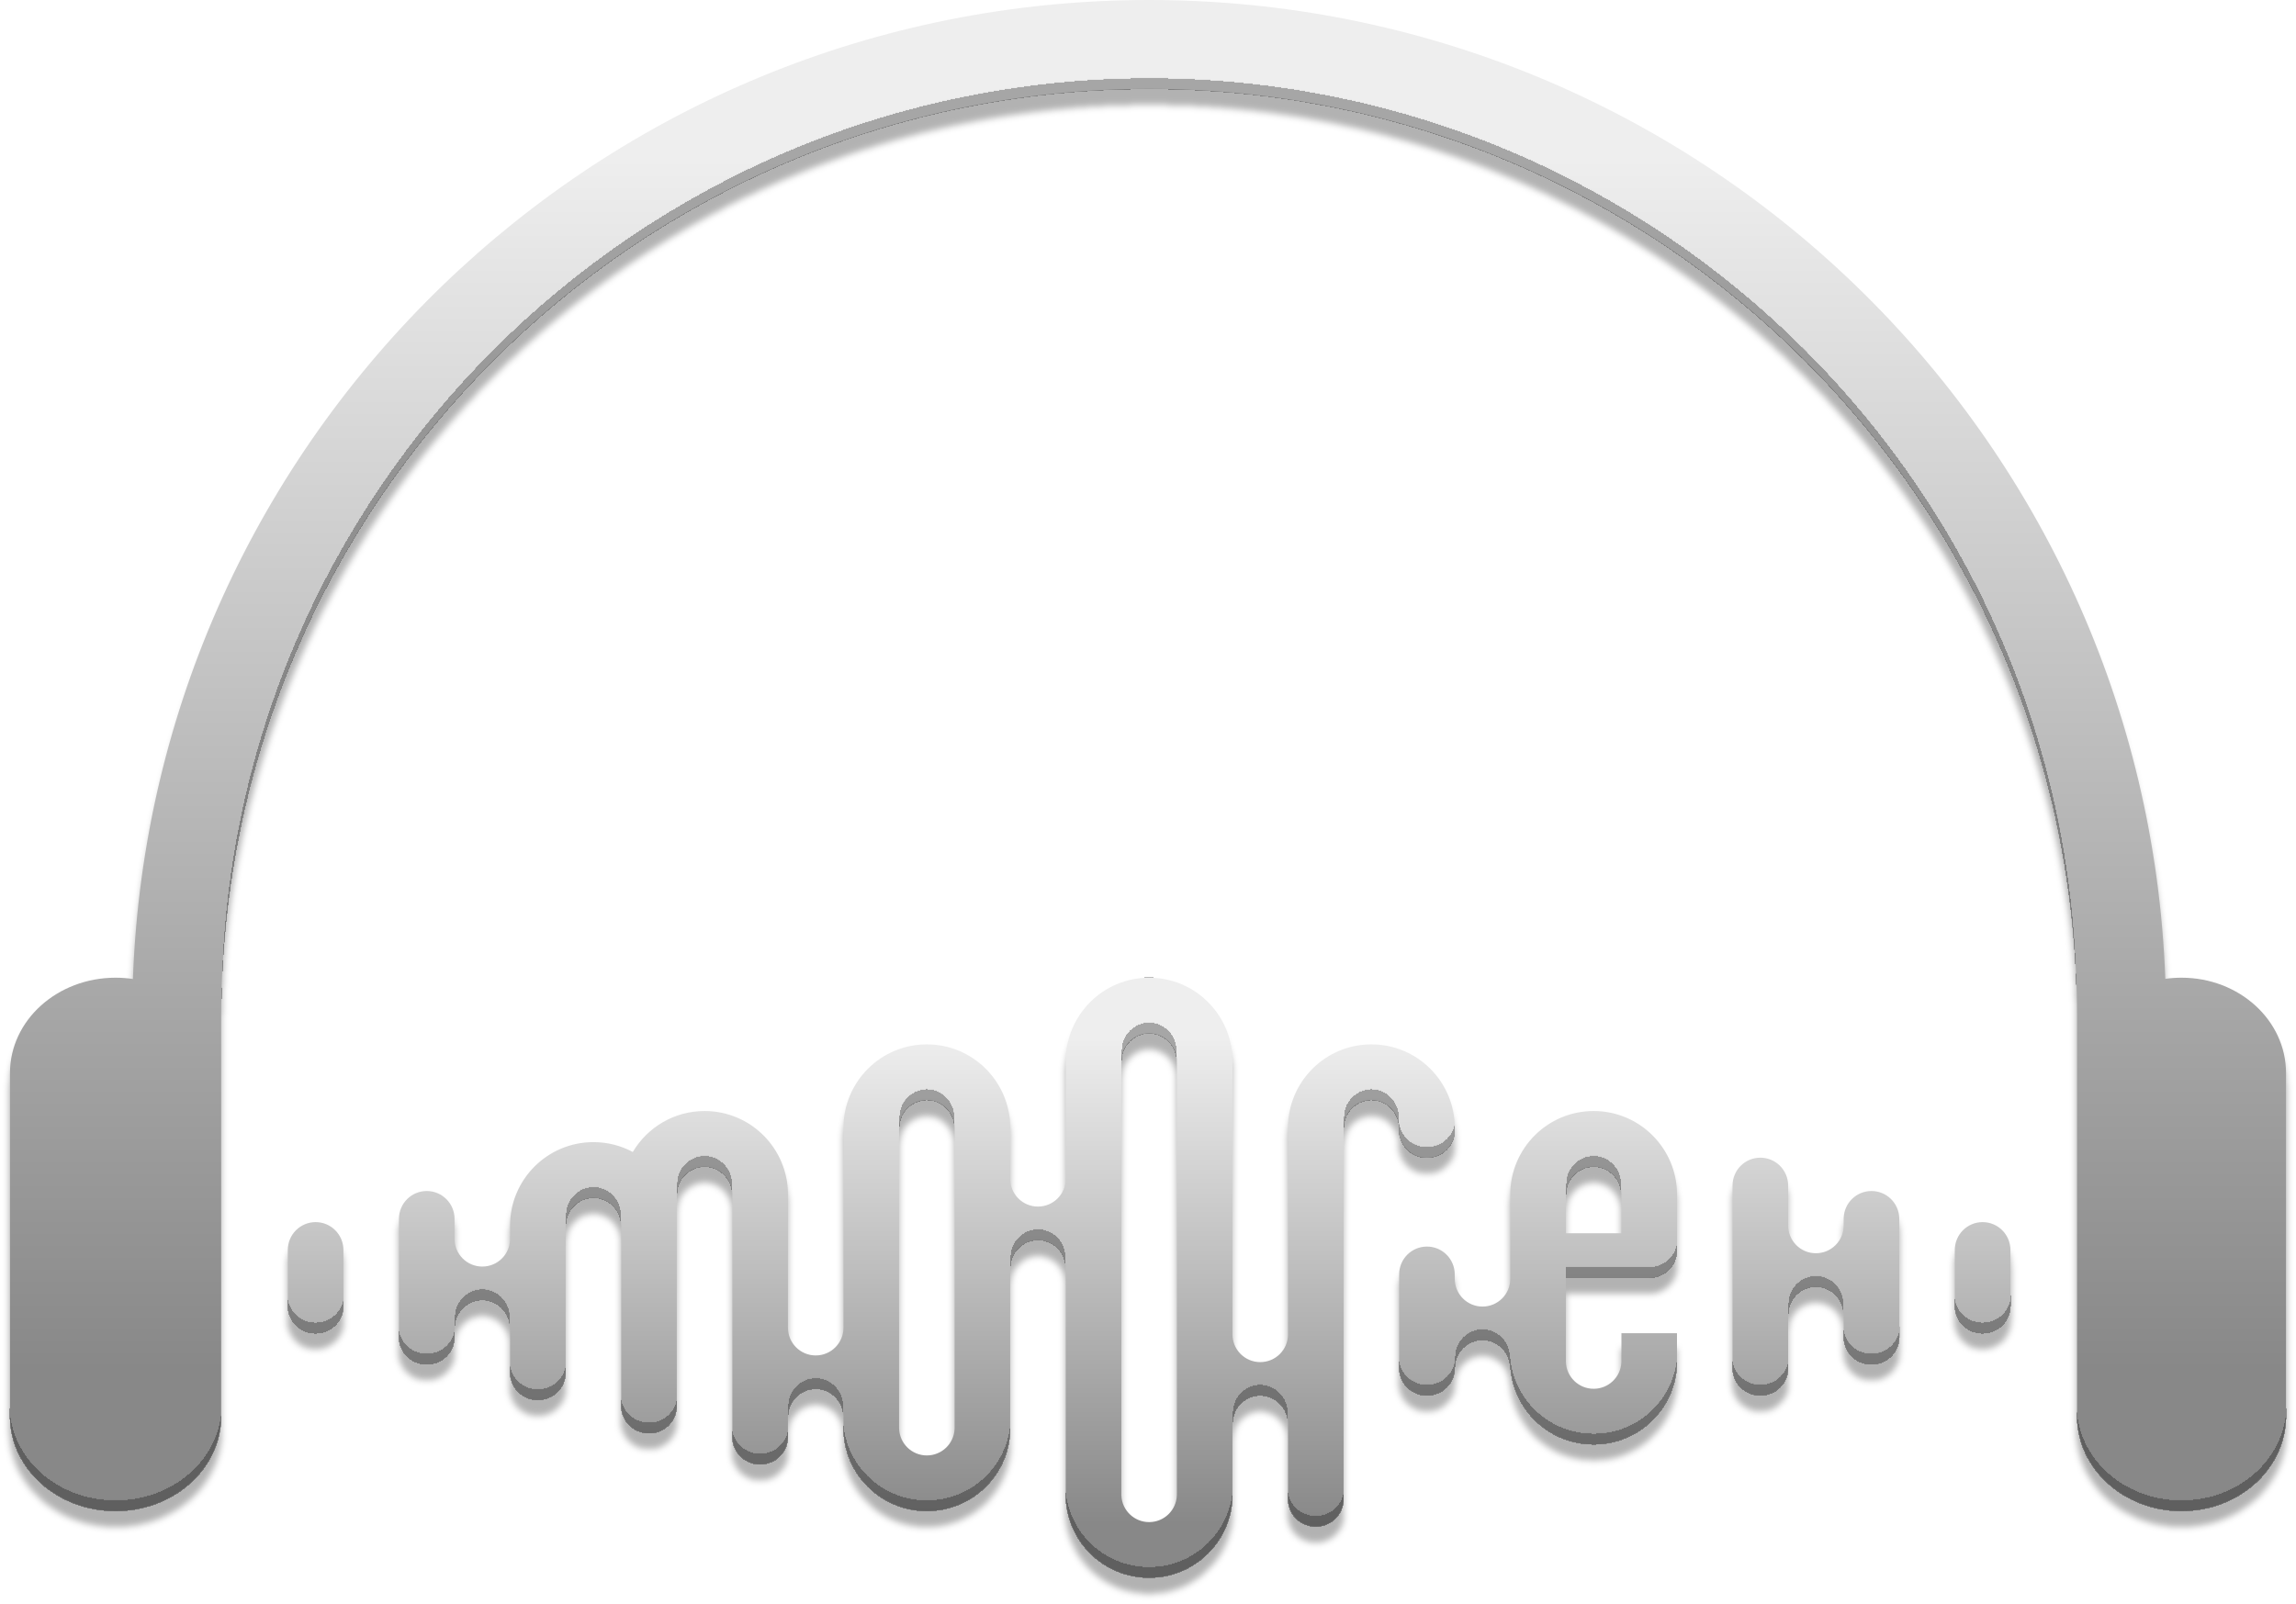
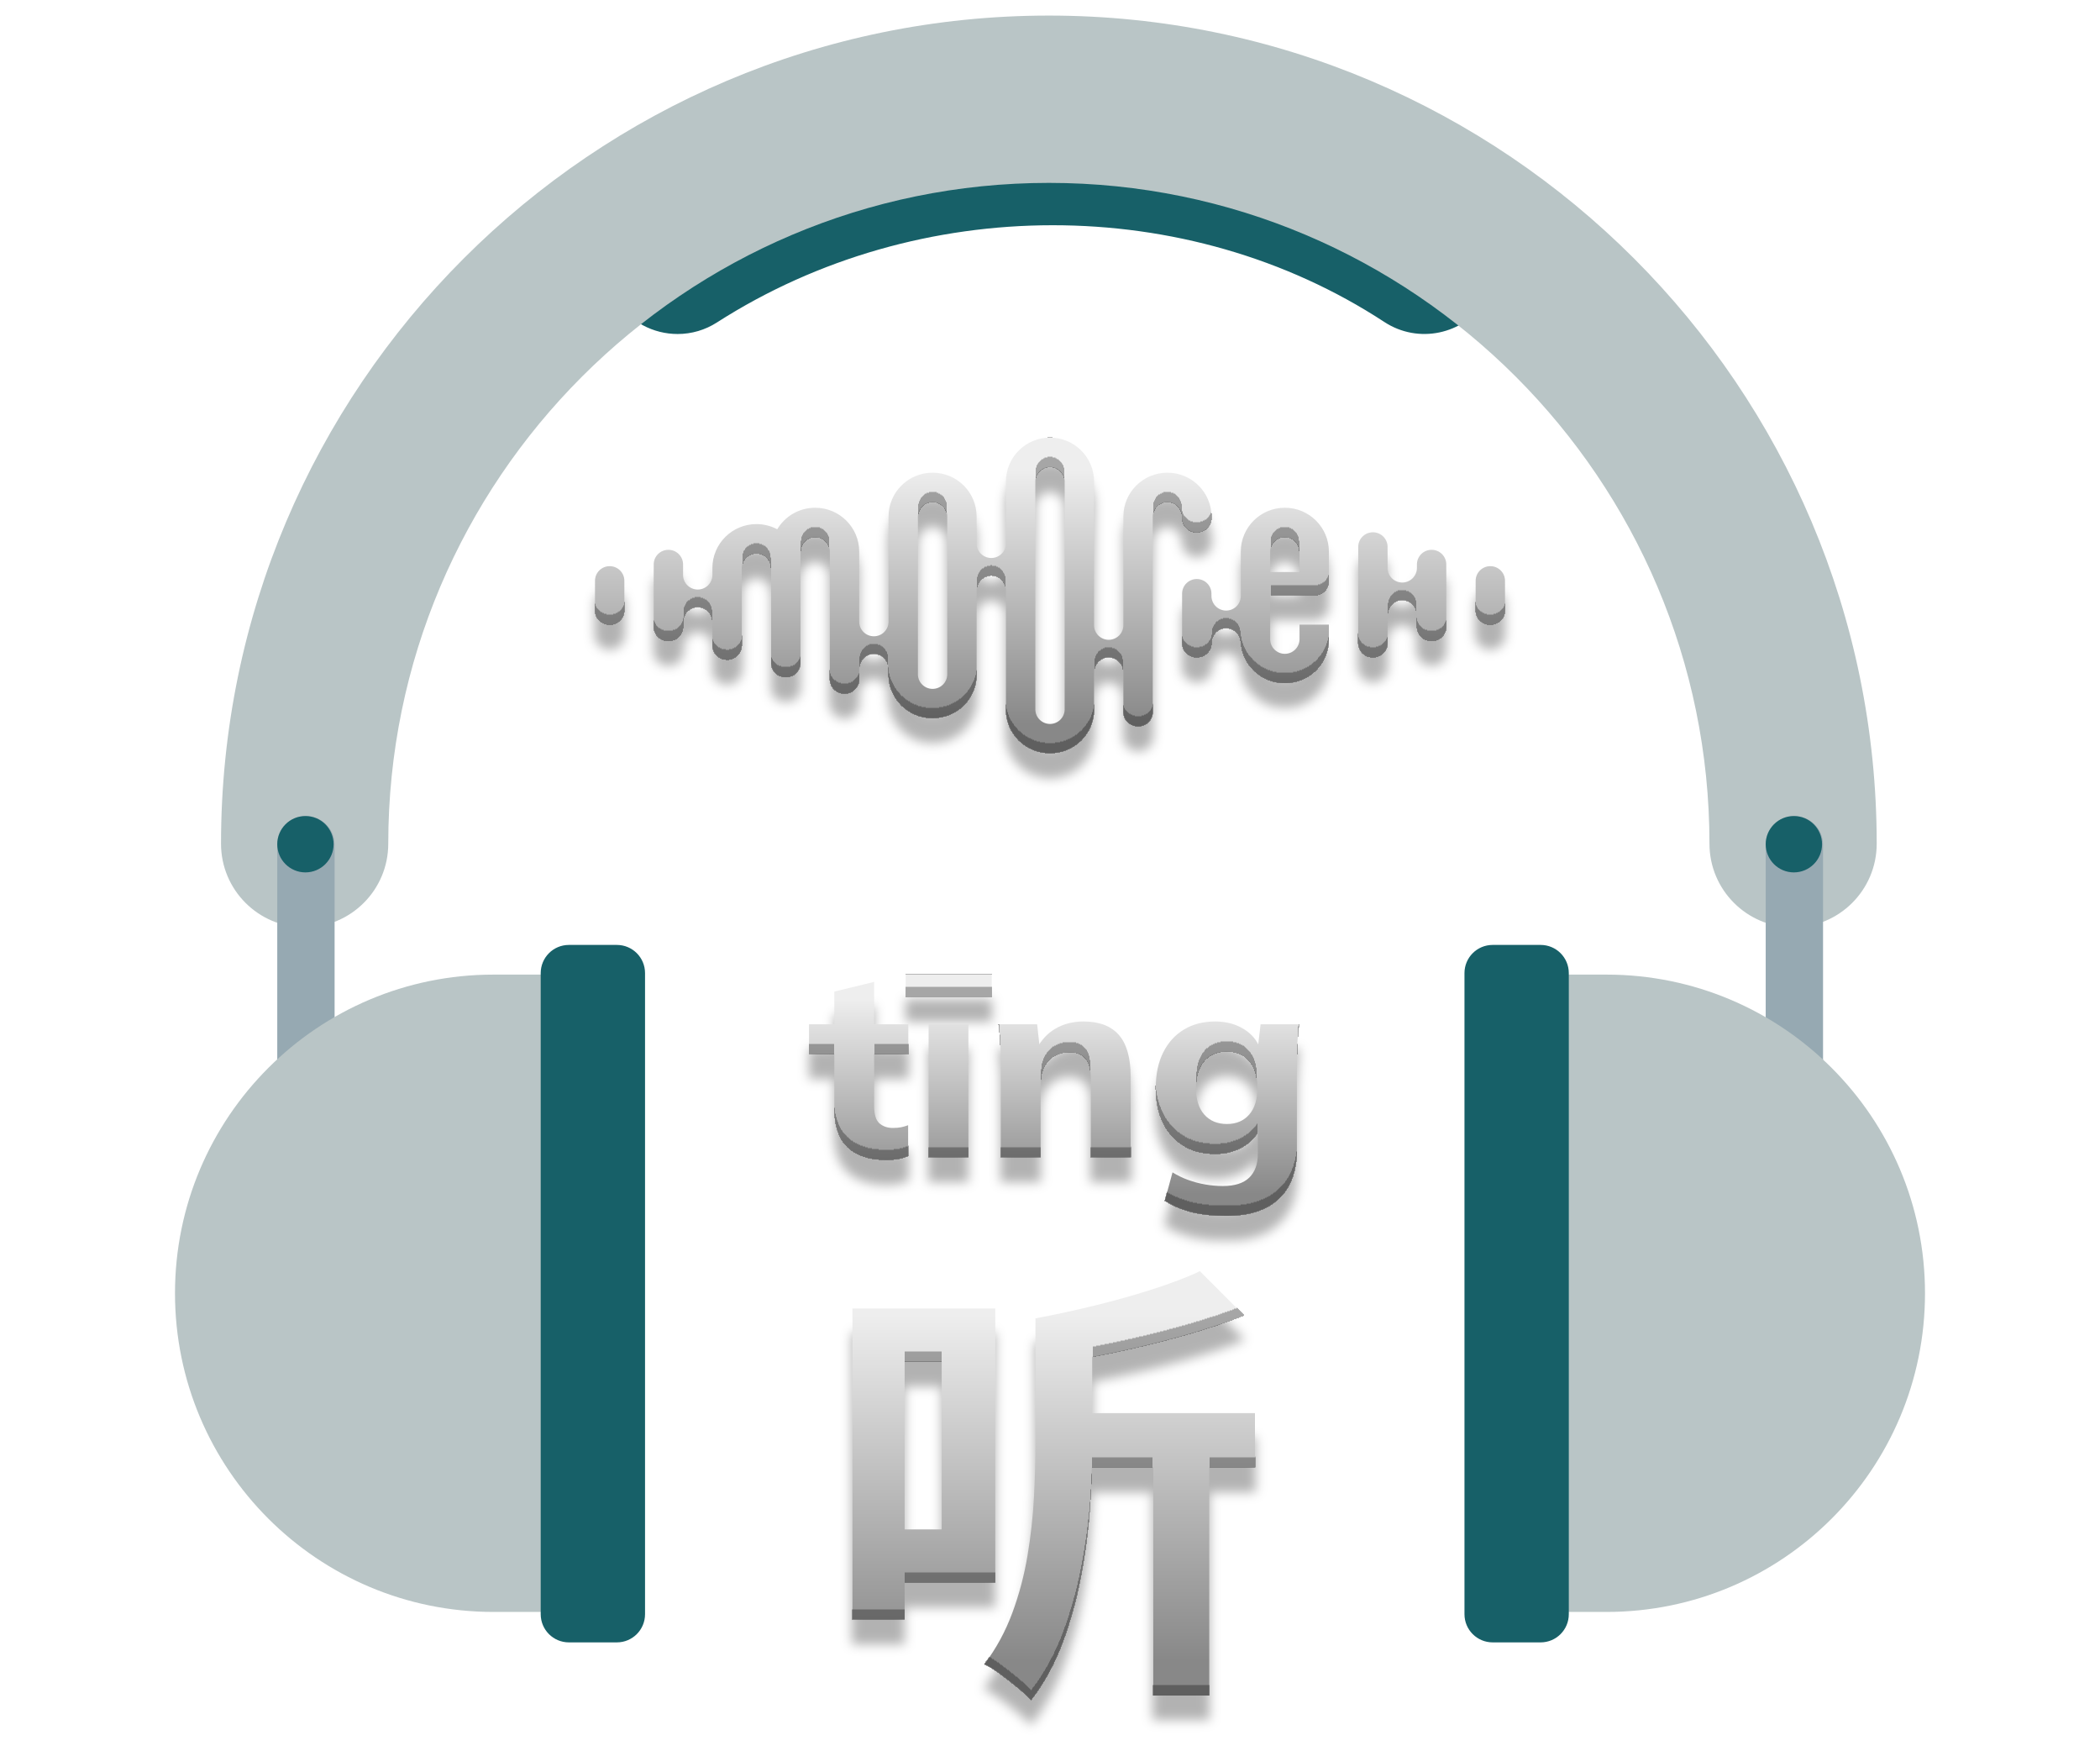
- <svg xmlns="http://www.w3.org/2000/svg" fill="none" version="1.1" width="1033" height="721.5" viewBox="0 0 1033 721.5">
+ <svg xmlns="http://www.w3.org/2000/svg" fill="none" version="1.1" width="600" height="500" viewBox="0 0 600 500">
  <defs>
-     <filter id="master_svg0_33_7081" filterUnits="objectBoundingBox" color-interpolation-filters="sRGB" x="-6" y="0" width="787" height="283">
+     <filter id="master_svg0_76_396" filterUnits="objectBoundingBox" color-interpolation-filters="sRGB" x="-6" y="0" width="127" height="135.434">
      <feFlood flood-opacity="0" result="BackgroundImageFix" />
      <feColorMatrix in="SourceAlpha" type="matrix" values="0 0 0 0 0 0 0 0 0 0 0 0 0 0 0 0 0 0 127 0" />
      <feOffset dy="7" dx="0" />
      <feGaussianBlur stdDeviation="1.5" />
      <feColorMatrix type="matrix" values="0 0 0 0 0 0 0 0 0 0 0 0 0 0 0 0 0 0 0.3 0" />
      <feBlend mode="normal" in2="BackgroundImageFix" result="effect1_dropShadow" />
      <feBlend mode="normal" in="SourceGraphic" in2="effect1_dropShadow" result="shape" />
      <feColorMatrix in="SourceAlpha" type="matrix" result="hardAlpha" values="0 0 0 0 0 0 0 0 0 0 0 0 0 0 0 0 0 0 127 0" />
-       <feOffset dy="-5" dx="0" />
+       <feOffset dy="-3" dx="0" />
      <feGaussianBlur stdDeviation="0" />
      <feComposite in2="hardAlpha" operator="arithmetic" k2="-1" k3="1" />
      <feColorMatrix type="matrix" values="0 0 0 0 0 0 0 0 0 0 0 0 0 0 0 0 0 0 0.3 0" />
      <feBlend mode="normal" in2="shape" result="effect2_innerShadow" />
    </filter>
    <linearGradient x1="0.5" y1="0.103" x2="0.5" y2="0.909" id="master_svg1_57_590">
      <stop offset="0%" stop-color="#EEEEEE" stop-opacity="1" />
      <stop offset="100%" stop-color="#888888" stop-opacity="1" />
    </linearGradient>
-     <filter id="master_svg2_33_00880" filterUnits="objectBoundingBox" color-interpolation-filters="sRGB" x="-6" y="0" width="1036" height="693">
+     <filter id="master_svg2_76_395" filterUnits="objectBoundingBox" color-interpolation-filters="sRGB" x="-6" y="0" width="152" height="81.897">
      <feFlood flood-opacity="0" result="BackgroundImageFix" />
      <feColorMatrix in="SourceAlpha" type="matrix" values="0 0 0 0 0 0 0 0 0 0 0 0 0 0 0 0 0 0 127 0" />
      <feOffset dy="7" dx="0" />
      <feGaussianBlur stdDeviation="1.5" />
      <feColorMatrix type="matrix" values="0 0 0 0 0 0 0 0 0 0 0 0 0 0 0 0 0 0 0.3 0" />
      <feBlend mode="normal" in2="BackgroundImageFix" result="effect1_dropShadow" />
      <feBlend mode="normal" in="SourceGraphic" in2="effect1_dropShadow" result="shape" />
      <feColorMatrix in="SourceAlpha" type="matrix" result="hardAlpha" values="0 0 0 0 0 0 0 0 0 0 0 0 0 0 0 0 0 0 127 0" />
-       <feOffset dy="-5" dx="0" />
+       <feOffset dy="-3" dx="0" />
      <feGaussianBlur stdDeviation="0" />
      <feComposite in2="hardAlpha" operator="arithmetic" k2="-1" k3="1" />
      <feColorMatrix type="matrix" values="0 0 0 0 0 0 0 0 0 0 0 0 0 0 0 0 0 0 0.3 0" />
      <feBlend mode="normal" in2="shape" result="effect2_innerShadow" />
    </filter>
    <linearGradient x1="0.5" y1="0.103" x2="0.5" y2="0.909" id="master_svg3_57_590">
      <stop offset="0%" stop-color="#EEEEEE" stop-opacity="1" />
      <stop offset="100%" stop-color="#888888" stop-opacity="1" />
    </linearGradient>
+     <filter id="master_svg4_76_738" filterUnits="objectBoundingBox" color-interpolation-filters="sRGB" x="-6" y="0" width="272" height="103.133">
+       <feFlood flood-opacity="0" result="BackgroundImageFix" />
+       <feColorMatrix in="SourceAlpha" type="matrix" values="0 0 0 0 0 0 0 0 0 0 0 0 0 0 0 0 0 0 127 0" />
+       <feOffset dy="7" dx="0" />
+       <feGaussianBlur stdDeviation="1.5" />
+       <feColorMatrix type="matrix" values="0 0 0 0 0 0 0 0 0 0 0 0 0 0 0 0 0 0 0.3 0" />
+       <feBlend mode="normal" in2="BackgroundImageFix" result="effect1_dropShadow" />
+       <feBlend mode="normal" in="SourceGraphic" in2="effect1_dropShadow" result="shape" />
+       <feColorMatrix in="SourceAlpha" type="matrix" result="hardAlpha" values="0 0 0 0 0 0 0 0 0 0 0 0 0 0 0 0 0 0 127 0" />
+       <feOffset dy="-3" dx="0" />
+       <feGaussianBlur stdDeviation="0" />
+       <feComposite in2="hardAlpha" operator="arithmetic" k2="-1" k3="1" />
+       <feColorMatrix type="matrix" values="0 0 0 0 0 0 0 0 0 0 0 0 0 0 0 0 0 0 0.3 0" />
+       <feBlend mode="normal" in2="shape" result="effect2_innerShadow" />
+     </filter>
+     <linearGradient x1="0.5" y1="0.103" x2="0.5" y2="0.909" id="master_svg5_57_590">
+       <stop offset="0%" stop-color="#EEEEEE" stop-opacity="1" />
+       <stop offset="100%" stop-color="#888888" stop-opacity="1" />
+     </linearGradient>
  </defs>
  <g>
-     <g filter="url(#master_svg0_33_7081)">
-       <path d="M479.503,478C479.501,477.833,479.5,477.667,479.5,477.5C479.5,456.789,496.289,440,517,440C537.711,440,554.5,456.789,554.5,477.5C554.5,477.667,554.499,477.833,554.497,478L554.5,478L554.5,600L554.51,600C554.503,600.167,554.5,600.333,554.5,600.5C554.5,607.404,560.096,613,567,613C573.904,613,579.5,607.404,579.5,600.5C579.5,600.333,579.497,600.167,579.49,600L579.5,600L579.5,508L579.503,508C579.501,507.833,579.5,507.667,579.5,507.5C579.5,486.789,596.289,470,617,470C637.711,470,654.5,486.789,654.5,507.5C654.5,507.667,654.499,507.833,654.497,508L654.49,508C654.497,508.167,654.5,508.333,654.5,508.5C654.5,515.404,648.904,521,642,521C635.096,521,629.5,515.404,629.5,508.5C629.5,508.333,629.503,508.167,629.51,508L629.49,508C629.497,507.833,629.5,507.667,629.5,507.5C629.5,500.596,623.904,495,617,495C610.096,495,604.5,500.596,604.5,507.5C604.5,507.667,604.503,507.833,604.51,508L604.5,508L604.5,674L604.49,674C604.497,674.167,604.5,674.333,604.5,674.5C604.5,681.404,598.904,687,592,687C585.096,687,579.5,681.404,579.5,674.5C579.5,674.333,579.503,674.167,579.51,674L579.5,674L579.5,640L579.49,640C579.222,633.296,573.709,628,567,628C560.291,628,554.778,633.296,554.51,640L554.5,640L554.5,673L554.497,673C554.223,693.514,537.516,710,517,710C496.484,710,479.777,693.514,479.503,673L479.5,673L479.5,570L479.49,570C479.222,563.296,473.709,558,467,558C460.291,558,454.778,563.296,454.51,570L454.5,570L454.5,643L454.497,643C454.223,663.514,437.516,680,417,680C396.484,680,379.777,663.514,379.503,643L379.5,643L379.5,637L379.49,637C379.222,630.296,373.709,625,367,625C360.291,625,354.778,630.296,354.51,637L354.5,637L354.5,647L354.49,647C354.222,653.704,348.709,659,342,659C335.291,659,329.778,653.704,329.51,647L329.5,647L329.5,538L329.49,538C329.497,537.833,329.5,537.667,329.5,537.5C329.5,530.596,323.904,525,317,525C310.096,525,304.5,530.596,304.5,537.5C304.5,537.667,304.503,537.833,304.51,538L304.5,538L304.5,634L304.41,634C303.651,640.278,298.323,645,292,645C285.677,645,280.349,640.278,279.59,634L279.5,634L279.5,552L279.49,552C279.497,551.833,279.5,551.667,279.5,551.5C279.5,544.596,273.904,539,267,539C260.096,539,254.5,544.596,254.5,551.5C254.5,551.667,254.503,551.833,254.51,552L254.5,552L254.5,618L254.49,618C254.222,624.704,248.709,630,242,630C235.291,630,229.778,624.704,229.51,618L229.5,618L229.5,597L229.49,597C229.222,590.296,223.709,585,217,585C210.291,585,204.778,590.296,204.51,597L204.5,597L204.5,602L204.49,602C204.222,608.704,198.709,614,192,614C185.291,614,179.778,608.704,179.51,602L179.5,602L179.5,549L179.51,549C179.503,548.833,179.5,548.667,179.5,548.5C179.5,541.596,185.096,536,192,536C198.904,536,204.5,541.596,204.5,548.5C204.5,548.667,204.497,548.833,204.49,549L204.5,549L204.5,557L204.51,557C204.503,557.167,204.5,557.333,204.5,557.5C204.5,564.404,210.096,570,217,570C223.904,570,229.5,564.404,229.5,557.5C229.5,557.333,229.497,557.167,229.49,557L229.5,557L229.5,552L229.503,552C229.501,551.833,229.5,551.667,229.5,551.5C229.5,530.789,246.289,514,267,514C273.402,514,279.43,515.604,284.702,518.433C291.23,507.399,303.251,500,317,500C337.711,500,354.5,516.789,354.5,537.5C354.5,537.667,354.499,537.833,354.497,538L354.5,538L354.5,597L354.51,597C354.503,597.167,354.5,597.333,354.5,597.5C354.5,604.404,360.096,610,367,610C373.904,610,379.5,604.404,379.5,597.5C379.5,597.333,379.497,597.167,379.49,597L379.5,597L379.5,508L379.503,508C379.501,507.833,379.5,507.667,379.5,507.5C379.5,486.789,396.289,470,417,470C437.711,470,454.5,486.789,454.5,507.5C454.5,507.667,454.499,507.833,454.497,508L454.5,508L454.5,530L454.51,530C454.503,530.167,454.5,530.333,454.5,530.5C454.5,537.404,460.096,543,467,543C473.904,543,479.5,537.404,479.5,530.5C479.5,530.333,479.497,530.167,479.49,530L479.5,530L479.5,478L479.503,478ZM504.5,530L504.5,673L504.51,673C504.778,679.704,510.291,685,517,685C523.709,685,529.222,679.704,529.49,673L529.5,673L529.5,478L529.49,478C529.497,477.833,529.5,477.667,529.5,477.5C529.5,470.596,523.904,465,517,465C510.096,465,504.5,470.596,504.5,477.5C504.5,477.667,504.503,477.833,504.51,478L504.5,478L504.5,530ZM429.5,530L429.5,508L429.49,508C429.497,507.833,429.5,507.667,429.5,507.5C429.5,500.596,423.904,495,417,495C410.096,495,404.5,500.596,404.5,507.5C404.5,507.667,404.503,507.833,404.51,508L404.5,508L404.5,643L404.51,643C404.778,649.704,410.291,655,417,655C423.709,655,429.222,649.704,429.49,643L429.5,643L429.5,530ZM679.5,537.5C679.5,537.667,679.501,537.833,679.503,538L679.5,538L679.5,575L679.49,575C679.497,575.167,679.5,575.333,679.5,575.5C679.5,582.404,673.904,588,667,588C660.096,588,654.5,582.404,654.5,575.5C654.5,575.333,654.503,575.167,654.51,575L654.5,575L654.5,574L654.49,574C654.497,573.833,654.5,573.667,654.5,573.5C654.5,566.596,648.904,561,642,561C635.096,561,629.5,566.596,629.5,573.5C629.5,573.667,629.503,573.833,629.51,574L629.5,574L629.5,616L629.51,616C629.778,622.704,635.291,628,642,628C648.709,628,654.222,622.704,654.49,616L654.5,616L654.5,615L654.51,615C654.778,608.296,660.291,603,667,603C673.709,603,679.222,608.296,679.49,615L679.582,615C680.874,634.575,697.156,650,717,650C737.516,650,754.223,633.514,754.497,613L754.5,613L754.5,600L729.5,600L729.5,613L729.49,613C729.222,619.704,723.709,625,717,625C710.291,625,704.778,619.704,704.51,613L704.5,613L704.5,575L742.5,575L742.5,574.99C749.006,574.734,754.234,569.506,754.49,563L754.5,563L754.5,538L754.497,538C754.499,537.833,754.5,537.667,754.5,537.5C754.5,516.789,737.711,500,717,500C696.289,500,679.5,516.789,679.5,537.5ZM804.5,533.5C804.5,533.667,804.497,533.833,804.49,534L804.5,534L804.5,551L804.51,551C804.503,551.167,804.5,551.333,804.5,551.5C804.5,558.404,810.096,564,817,564C823.904,564,829.5,558.404,829.5,551.5C829.5,551.333,829.497,551.167,829.49,551L829.5,551L829.5,548L829.51,548C829.778,541.296,835.291,536,842,536C848.709,536,854.222,541.296,854.49,548L854.5,548L854.5,602L854.49,602C854.222,608.704,848.709,614,842,614C835.291,614,829.778,608.704,829.51,602L829.5,602L829.5,591L829.49,591C829.222,584.296,823.709,579,817,579C810.291,579,804.778,584.296,804.51,591L804.5,591L804.5,616L804.49,616C804.222,622.704,798.709,628,792,628C785.291,628,779.778,622.704,779.51,616L779.5,616L779.5,534L779.51,534C779.503,533.833,779.5,533.667,779.5,533.5C779.5,526.596,785.096,521,792,521C798.904,521,804.5,526.596,804.5,533.5ZM729.5,555L729.5,538L729.49,538C729.497,537.833,729.5,537.667,729.5,537.5C729.5,530.596,723.904,525,717,525C710.096,525,704.5,530.596,704.5,537.5C704.5,537.667,704.503,537.833,704.51,538L704.5,538L704.5,555L729.5,555ZM154.5,562.5C154.5,562.667,154.497,562.833,154.49,563L154.5,563L154.5,588L154.49,588C154.222,594.704,148.709,600,142,600C135.291,600,129.778,594.704,129.51,588L129.5,588L129.5,563L129.51,563C129.503,562.833,129.5,562.667,129.5,562.5C129.5,555.596,135.096,550,142,550C148.904,550,154.5,555.596,154.5,562.5ZM904.5,562.5C904.5,562.667,904.497,562.833,904.49,563L904.5,563L904.5,588L904.49,588C904.222,594.704,898.709,600,892,600C885.291,600,879.778,594.704,879.51,588L879.5,588L879.5,563L879.51,563C879.503,562.833,879.5,562.667,879.5,562.5C879.5,555.596,885.096,550,892,550C898.904,550,904.5,555.596,904.5,562.5Z" fill-rule="evenodd" fill="url(#master_svg1_57_590)" fill-opacity="1" />
+     <g>
+       <path d="M193.601,95.407C186.726,95.407,179.998,92.015,176.012,85.796C169.793,76.093,172.619,63.185,182.321,56.965C253.637,11.254,348.514,11.298,418.413,57.068C428.054,63.381,430.753,76.316,424.44,85.959C418.126,95.602,405.193,98.3,395.552,91.988C339.179,55.074,262.538,55.123,204.84,92.106C201.488,94.263,197.586,95.409,193.601,95.407Z" fill="#176068" fill-opacity="1" />
    </g>
-     <g filter="url(#master_svg2_33_00880)">
-       <path d="M517,0C270.023,0,68.716,195.715,59.808,440.576C57.267,440.197,54.659,440,52,440C25.767,440,4.5,459.188,4.5,482.857C4.5,483.048,4.501,483.238,4.504,483.429L4.5,483.429L4.5,637.714L4.504,637.714C4.851,661.159,26.014,680,52,680C77.987,680,99.149,661.159,99.496,637.714L99.5,637.714L99.5,457C99.776,226.616,286.616,40,517,40C747.384,40,934.224,226.617,934.5,457L934.5,482.857L934.5,483.429L934.5,557L934.5,637.714L934.504,637.714C934.847,661.159,955.787,680,981.5,680C1007.21,680,1028.15,661.159,1028.5,637.714L1028.5,637.714L1028.5,483.429L1028.5,483.429C1028.5,483.238,1028.5,483.048,1028.5,482.857C1028.5,459.188,1007.46,440,981.5,440C979.014,440,976.572,440.176,974.19,440.515C965.251,195.682,763.957,0,517,0Z" fill-rule="evenodd" fill="url(#master_svg3_57_590)" fill-opacity="1" />
+     <g>
+       <path d="M512.311,264.898C499.115,264.898,488.419,254.2,488.419,241.004C488.419,136.919,403.749,52.239,299.676,52.239C195.603,52.239,110.932,136.919,110.932,241.004C110.932,254.201,100.235,264.898,87.04,264.898C73.846,264.898,63.148,254.2,63.148,241.004C63.148,110.566,169.254,4.449,299.675,4.449C430.096,4.449,536.202,110.567,536.202,241.004C536.202,254.2,525.506,264.898,512.311,264.898Z" fill="#B9C5C6" fill-opacity="1" />
+     </g>
+     <g>
+       <path d="M87.408,398.898C82.884,398.898,79.217,395.23,79.217,390.705L79.217,241.289C79.217,236.765,82.884,233.097,87.408,233.097C91.932,233.097,95.6,236.765,95.6,241.289L95.6,390.705C95.601,395.23,91.933,398.898,87.408,398.898ZM520.868,390.705L520.868,241.289C520.868,236.765,517.201,233.097,512.677,233.097C508.153,233.097,504.485,236.765,504.485,241.289L504.485,390.705C504.485,395.23,508.153,398.898,512.677,398.898C517.201,398.898,520.868,395.23,520.868,390.705Z" fill="#96A9B2" fill-opacity="1" />
+     </g>
+     <g>
+       <path d="M141.014,278.388C90.749,278.388,50,319.142,50,369.415C50,419.686,90.749,460.439,141.014,460.439L168.033,460.439L168.033,278.388L141.014,278.388ZM458.986,278.388L431.967,278.388L431.967,460.439L458.986,460.439C509.251,460.439,550,419.686,550,369.415C550,319.142,509.251,278.388,458.986,278.388Z" fill="#B9C5C6" fill-opacity="1" />
+     </g>
+     <g>
+       <path d="M184.297,277.959L184.297,461.085C184.297,465.531,180.694,469.134,176.249,469.134L162.536,469.134C158.091,469.134,154.488,465.531,154.488,461.085L154.488,277.96C154.488,273.514,158.091,269.911,162.536,269.911L176.249,269.911C180.693,269.909,184.297,273.513,184.297,277.959ZM440.182,269.91L426.469,269.91C422.024,269.91,418.421,273.513,418.421,277.959L418.421,461.085C418.421,465.531,422.024,469.134,426.469,469.134L440.182,469.134C444.627,469.134,448.23,465.531,448.23,461.085L448.23,277.96C448.231,273.514,444.628,269.91,440.182,269.91ZM512.535,233.097C508.09,233.097,504.487,236.701,504.487,241.146C504.487,245.591,508.09,249.195,512.535,249.195C516.98,249.195,520.583,245.591,520.583,241.146C520.583,236.701,516.98,233.097,512.535,233.097ZM87.265,233.097C82.82,233.097,79.217,236.701,79.217,241.146C79.217,245.591,82.82,249.195,87.265,249.195C91.71,249.195,95.313,245.591,95.313,241.146C95.313,236.701,91.71,233.097,87.265,233.097Z" fill="#176068" fill-opacity="1" />
+     </g>
+     <g filter="url(#master_svg0_76_396)">
+       <path d="M301.942,403.646L358.562,403.646L358.562,419.113L301.942,419.113L301.942,403.646ZM329.507,415.359L345.495,415.359L345.495,484.323L329.507,484.323L329.507,415.359ZM342.843,363.127L355.424,375.722Q347.558,378.809,338.284,381.423Q329.011,384.037,319.429,386.071Q309.846,388.105,300.703,389.567Q300.272,386.779,298.756,382.972Q297.241,379.163,295.842,376.579Q304.35,374.987,312.993,372.865Q321.638,370.744,329.382,368.248Q337.128,365.75,342.843,363.127ZM295.842,376.579L312.059,376.579L312.059,412.348Q312.059,420.341,311.426,429.98Q310.792,439.616,308.941,449.631Q307.093,459.644,303.673,468.912Q300.254,478.178,294.581,485.561Q293.21,484.052,290.757,482.006Q288.305,479.961,285.699,478.082Q283.096,476.203,281.263,475.36Q286.301,468.645,289.236,460.707Q292.172,452.767,293.589,444.262Q295.008,435.756,295.425,427.563Q295.842,419.37,295.842,412.217L295.842,376.579ZM250.356,373.765L284.363,373.765L284.363,452.034L250.356,452.034L250.356,436.871L269.055,436.871L269.055,388.826L250.356,388.826L250.356,373.765ZM243.562,373.765L258.467,373.765L258.467,462.548L243.562,462.548L243.562,373.765Z" fill="url(#master_svg1_57_590)" fill-opacity="1" />
+     </g>
+     <g filter="url(#master_svg2_76_395)">
+       <path d="M253.384,331.305Q245.921,331.305,242.15,327.61Q238.379,323.913,238.379,316.476L238.379,300.972L231.144,300.972L231.144,292.572L238.379,292.572L238.379,283.239L249.752,280.468L249.752,292.572L259.518,292.572L259.518,300.972L249.752,300.972L249.752,315.923Q249.752,319.512,251.246,320.851Q252.741,322.188,255.117,322.188Q256.501,322.188,257.471,321.987Q258.44,321.786,259.466,321.411L259.466,330.21Q258.021,330.804,256.429,331.055Q254.838,331.305,253.384,331.305ZM265.313,330.51L265.313,292.572L276.685,292.572L276.685,330.51L265.313,330.51ZM258.756,284.775L258.756,278.388L283.358,278.388L283.358,284.775L258.756,284.775ZM285.949,330.51L285.949,302.454Q285.949,300.015,285.798,297.513Q285.648,295.011,285.347,292.572L296.324,292.572L297.1,299.616L296.22,299.616Q298.075,295.857,301.567,293.817Q305.06,291.777,309.587,291.777Q316.315,291.777,319.68,295.626Q323.045,299.476,323.045,307.602L323.045,330.51L311.674,330.51L311.674,308.099Q311.674,303.999,310.139,302.261Q308.605,300.522,305.632,300.522Q301.83,300.522,299.575,302.903Q297.322,305.282,297.322,309.236L297.322,330.51L285.949,330.51ZM350.283,347.285Q344.799,347.285,340.497,346.209Q336.194,345.132,332.809,342.951L335.008,334.874Q337.098,336.18,339.48,337.043Q341.862,337.906,344.394,338.344Q346.927,338.782,349.37,338.782Q354.452,338.782,356.921,336.385Q359.39,333.99,359.39,329.549L359.39,321.659L360.12,321.659Q358.915,325.273,355.321,327.431Q351.727,329.587,347.194,329.587Q342.096,329.587,338.281,327.292Q334.466,324.996,332.345,320.727Q330.225,316.458,330.225,310.668Q330.225,304.878,332.345,300.623Q334.466,296.368,338.281,294.072Q342.096,291.777,347.194,291.777Q351.826,291.777,355.321,293.909Q358.816,296.039,360.021,299.605L359.39,299.297L360.167,292.572L371.144,292.572Q370.843,295.011,370.692,297.513Q370.541,300.015,370.541,302.454L370.541,328.237Q370.541,337.478,365.365,342.381Q360.188,347.285,350.283,347.285ZM350.557,321.06Q354.557,321.06,356.912,318.379Q359.268,315.699,359.268,310.668Q359.268,305.614,356.912,302.959Q354.557,300.302,350.557,300.302Q346.482,300.302,344.088,302.959Q341.696,305.614,341.696,310.668Q341.696,315.699,344.088,318.379Q346.482,321.06,350.557,321.06Z" fill="url(#master_svg3_57_590)" fill-opacity="1" />
+     </g>
+     <g filter="url(#master_svg4_76_738)">
+       <path d="M287.42,137.685C287.42,137.63,287.419,137.574,287.419,137.518C287.419,130.605,293.052,125,300,125C306.948,125,312.581,130.605,312.581,137.518C312.581,137.574,312.58,137.63,312.58,137.685L312.581,137.685L312.581,178.412L312.584,178.412C312.582,178.468,312.581,178.524,312.581,178.579C312.581,180.884,314.458,182.752,316.774,182.752C319.09,182.752,320.968,180.884,320.968,178.579C320.968,178.524,320.967,178.468,320.964,178.412L320.968,178.412L320.968,147.7L320.969,147.7C320.968,147.645,320.968,147.589,320.968,147.533C320.968,140.619,326.6,135.015,333.548,135.015C340.496,135.015,346.129,140.619,346.129,147.533C346.129,147.589,346.129,147.645,346.128,147.7L346.126,147.7C346.128,147.756,346.129,147.811,346.129,147.867C346.129,150.172,344.252,152.04,341.936,152.04C339.619,152.04,337.742,150.172,337.742,147.867C337.742,147.811,337.743,147.756,337.745,147.7L337.739,147.7C337.741,147.645,337.742,147.589,337.742,147.533C337.742,145.229,335.864,143.361,333.548,143.361C331.232,143.361,329.355,145.229,329.355,147.533C329.355,147.589,329.356,147.645,329.358,147.7L329.355,147.7L329.355,203.115L329.351,203.115C329.354,203.171,329.355,203.227,329.355,203.282C329.355,205.587,327.477,207.455,325.161,207.455C322.845,207.455,320.968,205.587,320.968,203.282C320.968,203.227,320.969,203.171,320.971,203.115L320.968,203.115L320.968,191.765L320.964,191.765C320.874,189.527,319.025,187.759,316.774,187.759C314.523,187.759,312.674,189.527,312.584,191.765L312.581,191.765L312.581,202.782L312.58,202.782C312.488,209.63,306.883,215.133,300,215.133C293.117,215.133,287.512,209.63,287.42,202.782L287.419,202.782L287.419,168.397L287.416,168.397C287.326,166.16,285.477,164.392,283.226,164.392C280.975,164.392,279.126,166.16,279.036,168.397L279.032,168.397L279.032,192.767L279.031,192.767C278.939,199.615,273.334,205.118,266.452,205.118C259.569,205.118,253.964,199.615,253.872,192.767L253.871,192.767L253.871,190.764L253.868,190.764C253.778,188.526,251.928,186.758,249.677,186.758C247.427,186.758,245.577,188.526,245.487,190.764L245.484,190.764L245.484,194.102L245.481,194.102C245.391,196.34,243.541,198.108,241.29,198.108C239.04,198.108,237.19,196.34,237.1,194.102L237.097,194.102L237.097,157.715L237.093,157.715C237.096,157.659,237.097,157.604,237.097,157.548C237.097,155.244,235.219,153.375,232.903,153.375C230.587,153.375,228.71,155.244,228.71,157.548C228.71,157.604,228.711,157.659,228.713,157.715L228.71,157.715L228.71,189.762L228.679,189.762C228.425,191.858,226.637,193.434,224.516,193.434C222.395,193.434,220.608,191.858,220.353,189.762L220.323,189.762L220.323,162.389L220.319,162.389C220.322,162.333,220.323,162.277,220.323,162.222C220.323,159.917,218.445,158.049,216.129,158.049C213.813,158.049,211.935,159.917,211.935,162.222C211.935,162.277,211.937,162.333,211.939,162.389L211.935,162.389L211.935,184.421L211.932,184.421C211.842,186.659,209.993,188.427,207.742,188.427C205.491,188.427,203.642,186.659,203.552,184.421L203.548,184.421L203.548,177.411L203.545,177.411C203.455,175.173,201.606,173.405,199.355,173.405C197.104,173.405,195.255,175.173,195.165,177.411L195.161,177.411L195.161,179.08L195.158,179.08C195.068,181.318,193.219,183.086,190.968,183.086C188.717,183.086,186.868,181.318,186.778,179.08L186.774,179.08L186.774,161.387L186.778,161.387C186.775,161.332,186.774,161.276,186.774,161.22C186.774,158.916,188.652,157.047,190.968,157.047C193.284,157.047,195.161,158.916,195.161,161.22C195.161,161.276,195.16,161.332,195.158,161.387L195.161,161.387L195.161,164.058L195.165,164.058C195.162,164.113,195.161,164.169,195.161,164.225C195.161,166.529,197.039,168.397,199.355,168.397C201.671,168.397,203.548,166.529,203.548,164.225C203.548,164.169,203.547,164.113,203.545,164.058L203.548,164.058L203.548,162.389L203.549,162.389C203.549,162.333,203.548,162.277,203.548,162.222C203.548,155.308,209.181,149.703,216.129,149.703C218.277,149.703,220.299,150.239,222.068,151.183C224.258,147.5,228.291,145.03,232.903,145.03C239.851,145.03,245.484,150.634,245.484,157.548C245.484,157.604,245.483,157.659,245.483,157.715L245.484,157.715L245.484,177.411L245.487,177.411C245.485,177.466,245.484,177.522,245.484,177.578C245.484,179.882,247.361,181.75,249.677,181.75C251.993,181.75,253.871,179.882,253.871,177.578C253.871,177.522,253.87,177.466,253.868,177.411L253.871,177.411L253.871,147.7L253.872,147.7C253.871,147.645,253.871,147.589,253.871,147.533C253.871,140.619,259.504,135.015,266.452,135.015C273.4,135.015,279.032,140.619,279.032,147.533C279.032,147.589,279.032,147.645,279.031,147.7L279.032,147.7L279.032,155.044L279.036,155.044C279.033,155.1,279.032,155.156,279.032,155.211C279.032,157.516,280.91,159.384,283.226,159.384C285.542,159.384,287.419,157.516,287.419,155.211C287.419,155.156,287.418,155.1,287.416,155.044L287.419,155.044L287.419,137.685L287.42,137.685ZM295.806,155.044L295.806,202.782L295.81,202.782C295.9,205.019,297.749,206.787,300,206.787C302.251,206.787,304.1,205.019,304.19,202.782L304.194,202.782L304.194,137.685L304.19,137.685C304.192,137.63,304.194,137.574,304.194,137.518C304.194,135.214,302.316,133.346,300,133.346C297.684,133.346,295.806,135.214,295.806,137.518C295.806,137.574,295.808,137.63,295.81,137.685L295.806,137.685L295.806,155.044ZM270.645,155.044L270.645,147.7L270.642,147.7C270.644,147.645,270.645,147.589,270.645,147.533C270.645,145.229,268.768,143.361,266.452,143.361C264.136,143.361,262.258,145.229,262.258,147.533C262.258,147.589,262.259,147.645,262.261,147.7L262.258,147.7L262.258,192.767L262.261,192.767C262.351,195.005,264.201,196.773,266.452,196.773C268.702,196.773,270.552,195.005,270.642,192.767L270.645,192.767L270.645,155.044ZM354.516,157.548C354.516,157.604,354.516,157.659,354.517,157.715L354.516,157.715L354.516,170.067L354.513,170.067C354.515,170.122,354.516,170.178,354.516,170.233C354.516,172.538,352.639,174.406,350.323,174.406C348.007,174.406,346.129,172.538,346.129,170.233C346.129,170.178,346.13,170.122,346.132,170.067L346.129,170.067L346.129,169.733L346.126,169.733C346.128,169.677,346.129,169.621,346.129,169.566C346.129,167.261,344.252,165.393,341.936,165.393C339.619,165.393,337.742,167.261,337.742,169.566C337.742,169.621,337.743,169.677,337.745,169.733L337.742,169.733L337.742,183.754L337.745,183.754C337.835,185.991,339.685,187.759,341.936,187.759C344.186,187.759,346.036,185.991,346.126,183.754L346.129,183.754L346.129,183.42L346.132,183.42C346.222,181.182,348.072,179.414,350.323,179.414C352.573,179.414,354.423,181.182,354.513,183.42L354.544,183.42C354.977,189.954,360.439,195.104,367.097,195.104C373.979,195.104,379.585,189.6,379.676,182.752L379.677,182.752L379.677,178.412L371.29,178.412L371.29,182.752L371.287,182.752C371.197,184.99,369.348,186.758,367.097,186.758C364.846,186.758,362.997,184.99,362.907,182.752L362.903,182.752L362.903,170.067L375.652,170.067L375.652,170.063C377.834,169.978,379.588,168.233,379.674,166.061L379.677,166.061L379.677,157.715L379.676,157.715C379.677,157.659,379.677,157.604,379.677,157.548C379.677,150.634,374.045,145.03,367.097,145.03C360.149,145.03,354.516,150.634,354.516,157.548ZM396.452,156.213C396.452,156.268,396.451,156.324,396.448,156.38L396.452,156.38L396.452,162.055L396.455,162.055C396.453,162.11,396.452,162.166,396.452,162.222C396.452,164.526,398.329,166.394,400.645,166.394C402.961,166.394,404.839,164.526,404.839,162.222C404.839,162.166,404.838,162.11,404.835,162.055L404.839,162.055L404.839,161.053L404.842,161.053C404.932,158.815,406.781,157.047,409.032,157.047C411.283,157.047,413.132,158.815,413.222,161.053L413.226,161.053L413.226,179.08L413.222,179.08C413.132,181.318,411.283,183.086,409.032,183.086C406.781,183.086,404.932,181.318,404.842,179.08L404.839,179.08L404.839,175.408L404.835,175.408C404.745,173.17,402.896,171.402,400.645,171.402C398.394,171.402,396.545,173.17,396.455,175.408L396.452,175.408L396.452,183.754L396.448,183.754C396.358,185.991,394.509,187.759,392.258,187.759C390.007,187.759,388.158,185.991,388.068,183.754L388.065,183.754L388.065,156.38L388.068,156.38C388.066,156.324,388.065,156.268,388.065,156.213C388.065,153.908,389.942,152.04,392.258,152.04C394.574,152.04,396.452,153.908,396.452,156.213ZM371.29,163.39L371.29,157.715L371.287,157.715C371.289,157.659,371.29,157.604,371.29,157.548C371.29,155.244,369.413,153.375,367.097,153.375C364.781,153.375,362.903,155.244,362.903,157.548C362.903,157.604,362.904,157.659,362.907,157.715L362.903,157.715L362.903,163.39L371.29,163.39ZM178.387,165.894C178.387,165.949,178.386,166.005,178.384,166.061L178.387,166.061L178.387,174.406L178.384,174.406C178.294,176.644,176.444,178.412,174.194,178.412C171.943,178.412,170.093,176.644,170.003,174.406L170,174.406L170,166.061L170.003,166.061C170.001,166.005,170,165.949,170,165.894C170,163.589,171.878,161.721,174.194,161.721C176.51,161.721,178.387,163.589,178.387,165.894ZM430,165.894C430,165.949,429.999,166.005,429.997,166.061L430,166.061L430,174.406L429.997,174.406C429.907,176.644,428.057,178.412,425.806,178.412C423.556,178.412,421.706,176.644,421.616,174.406L421.613,174.406L421.613,166.061L421.616,166.061C421.614,166.005,421.613,165.949,421.613,165.894C421.613,163.589,423.49,161.721,425.806,161.721C428.122,161.721,430,163.589,430,165.894Z" fill-rule="evenodd" fill="url(#master_svg5_57_590)" fill-opacity="1" />
    </g>
  </g>
</svg>
